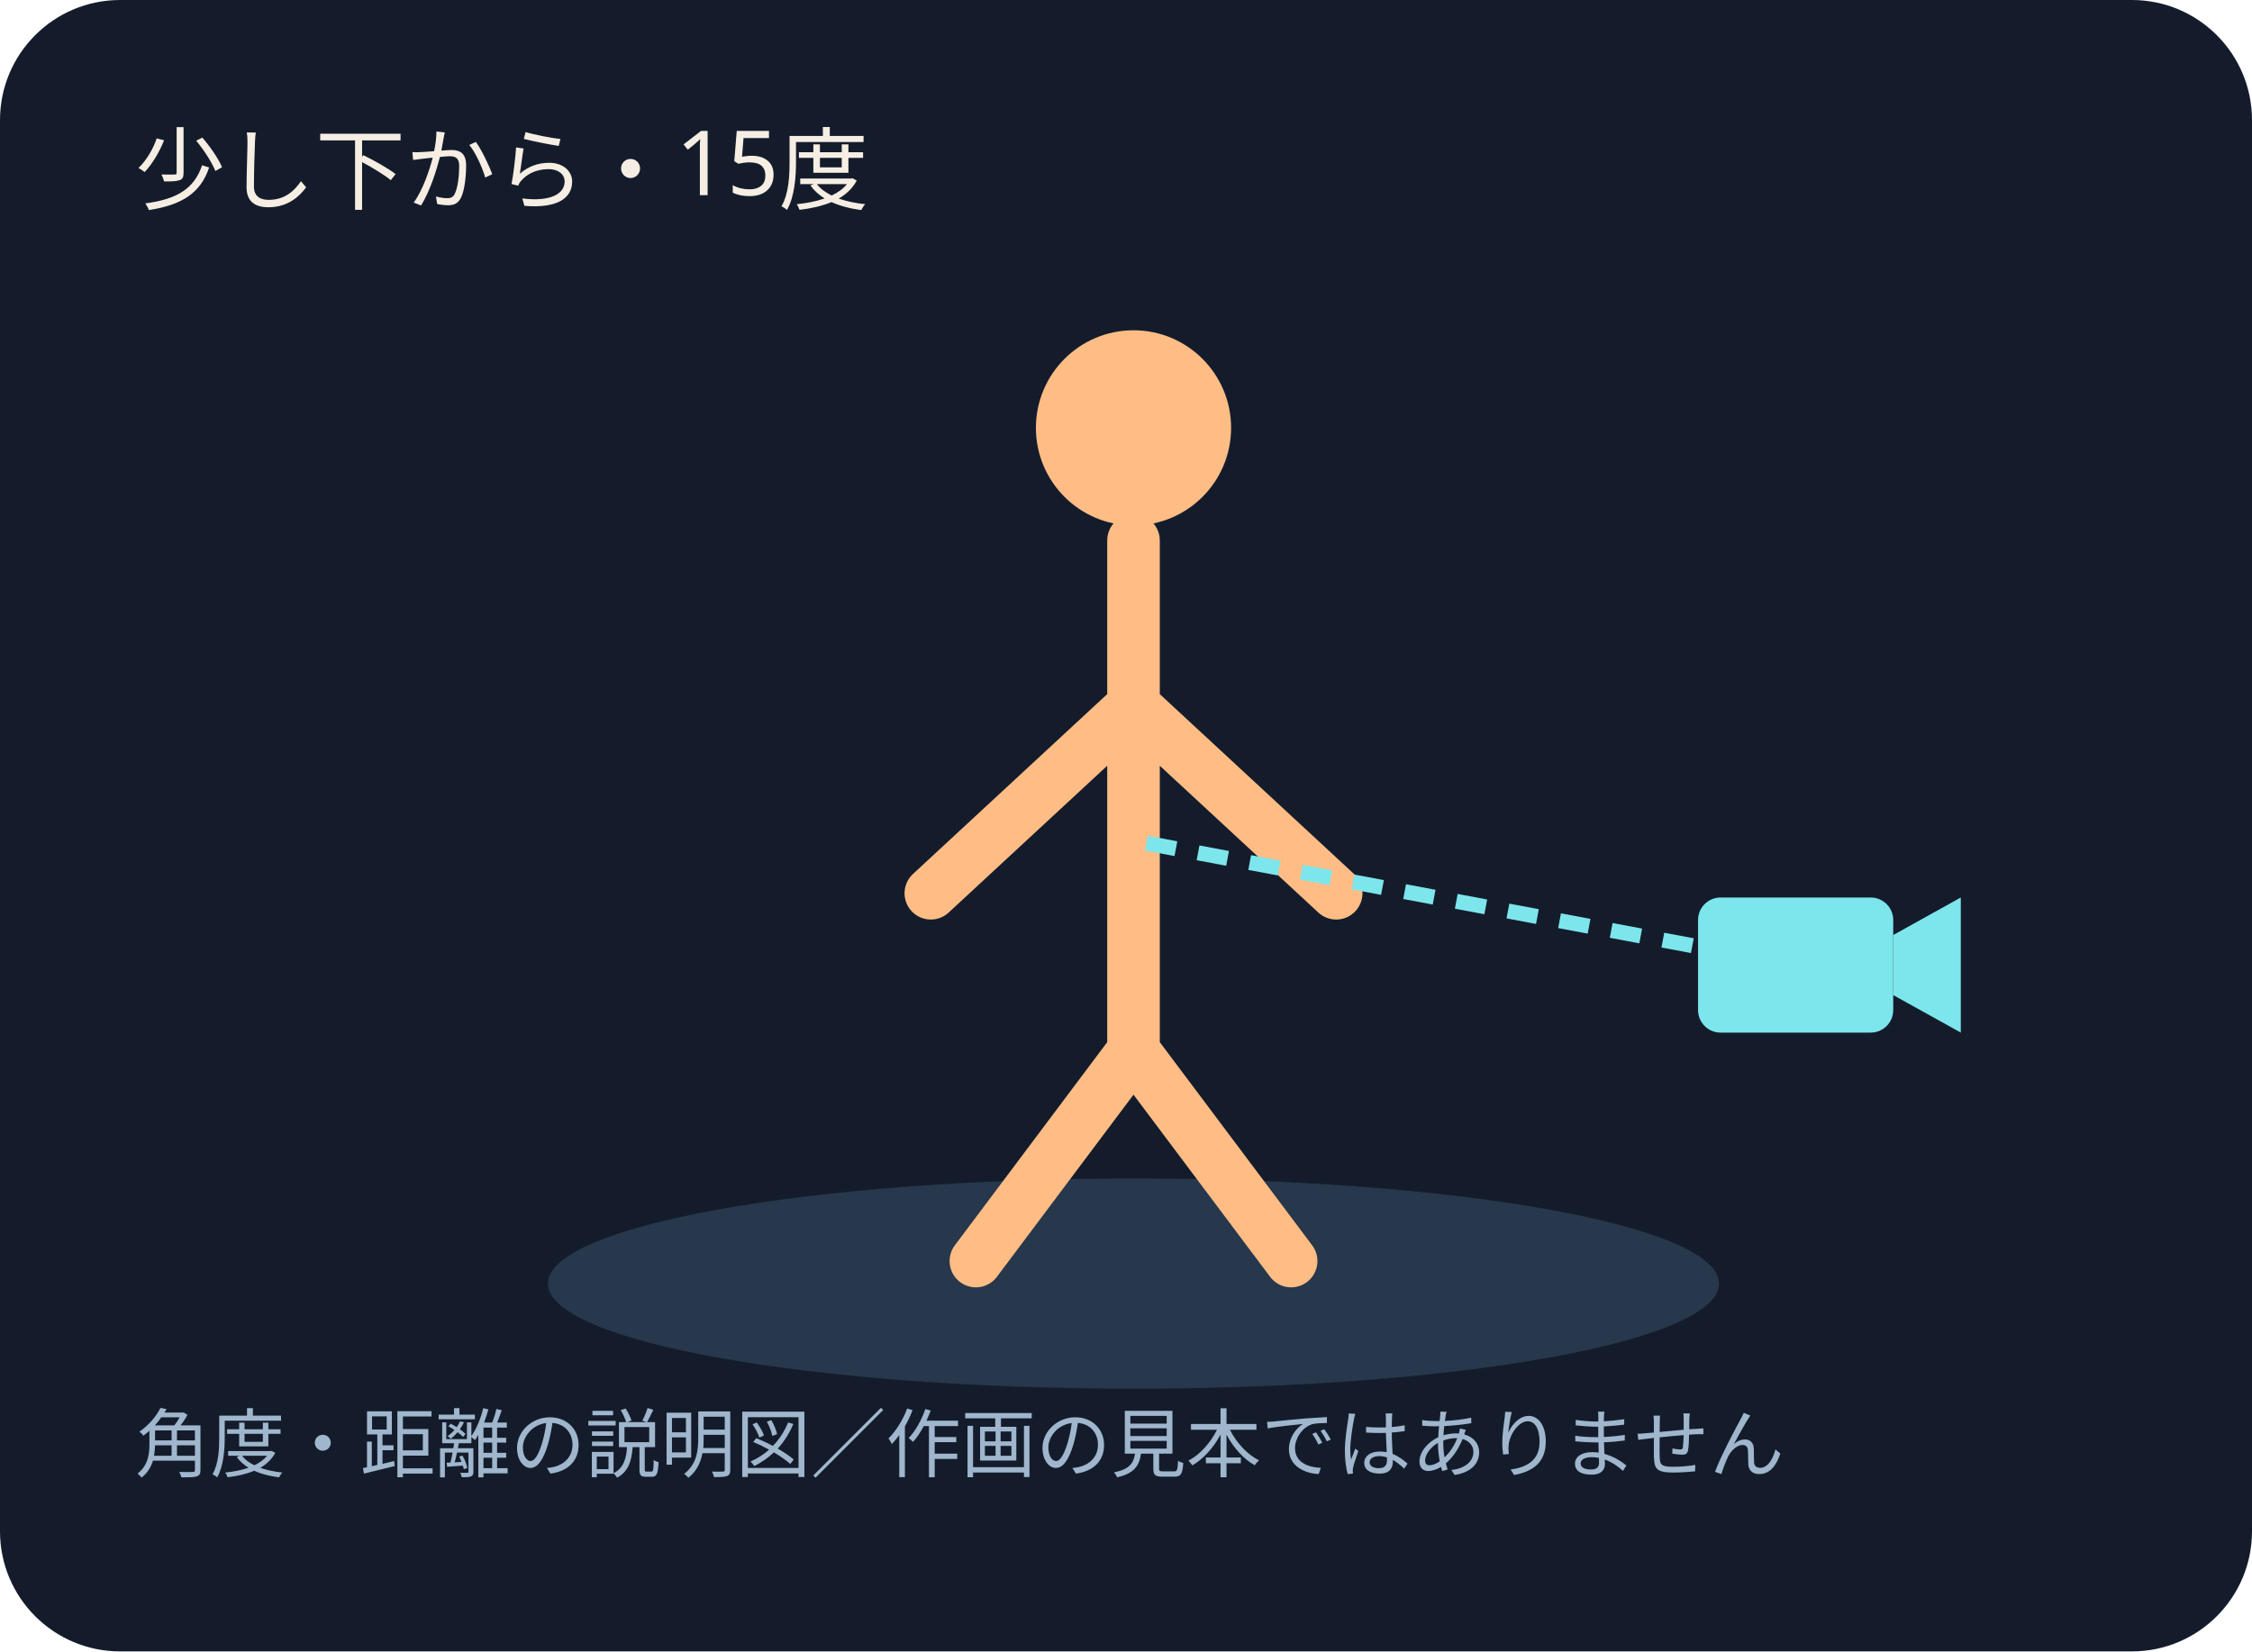
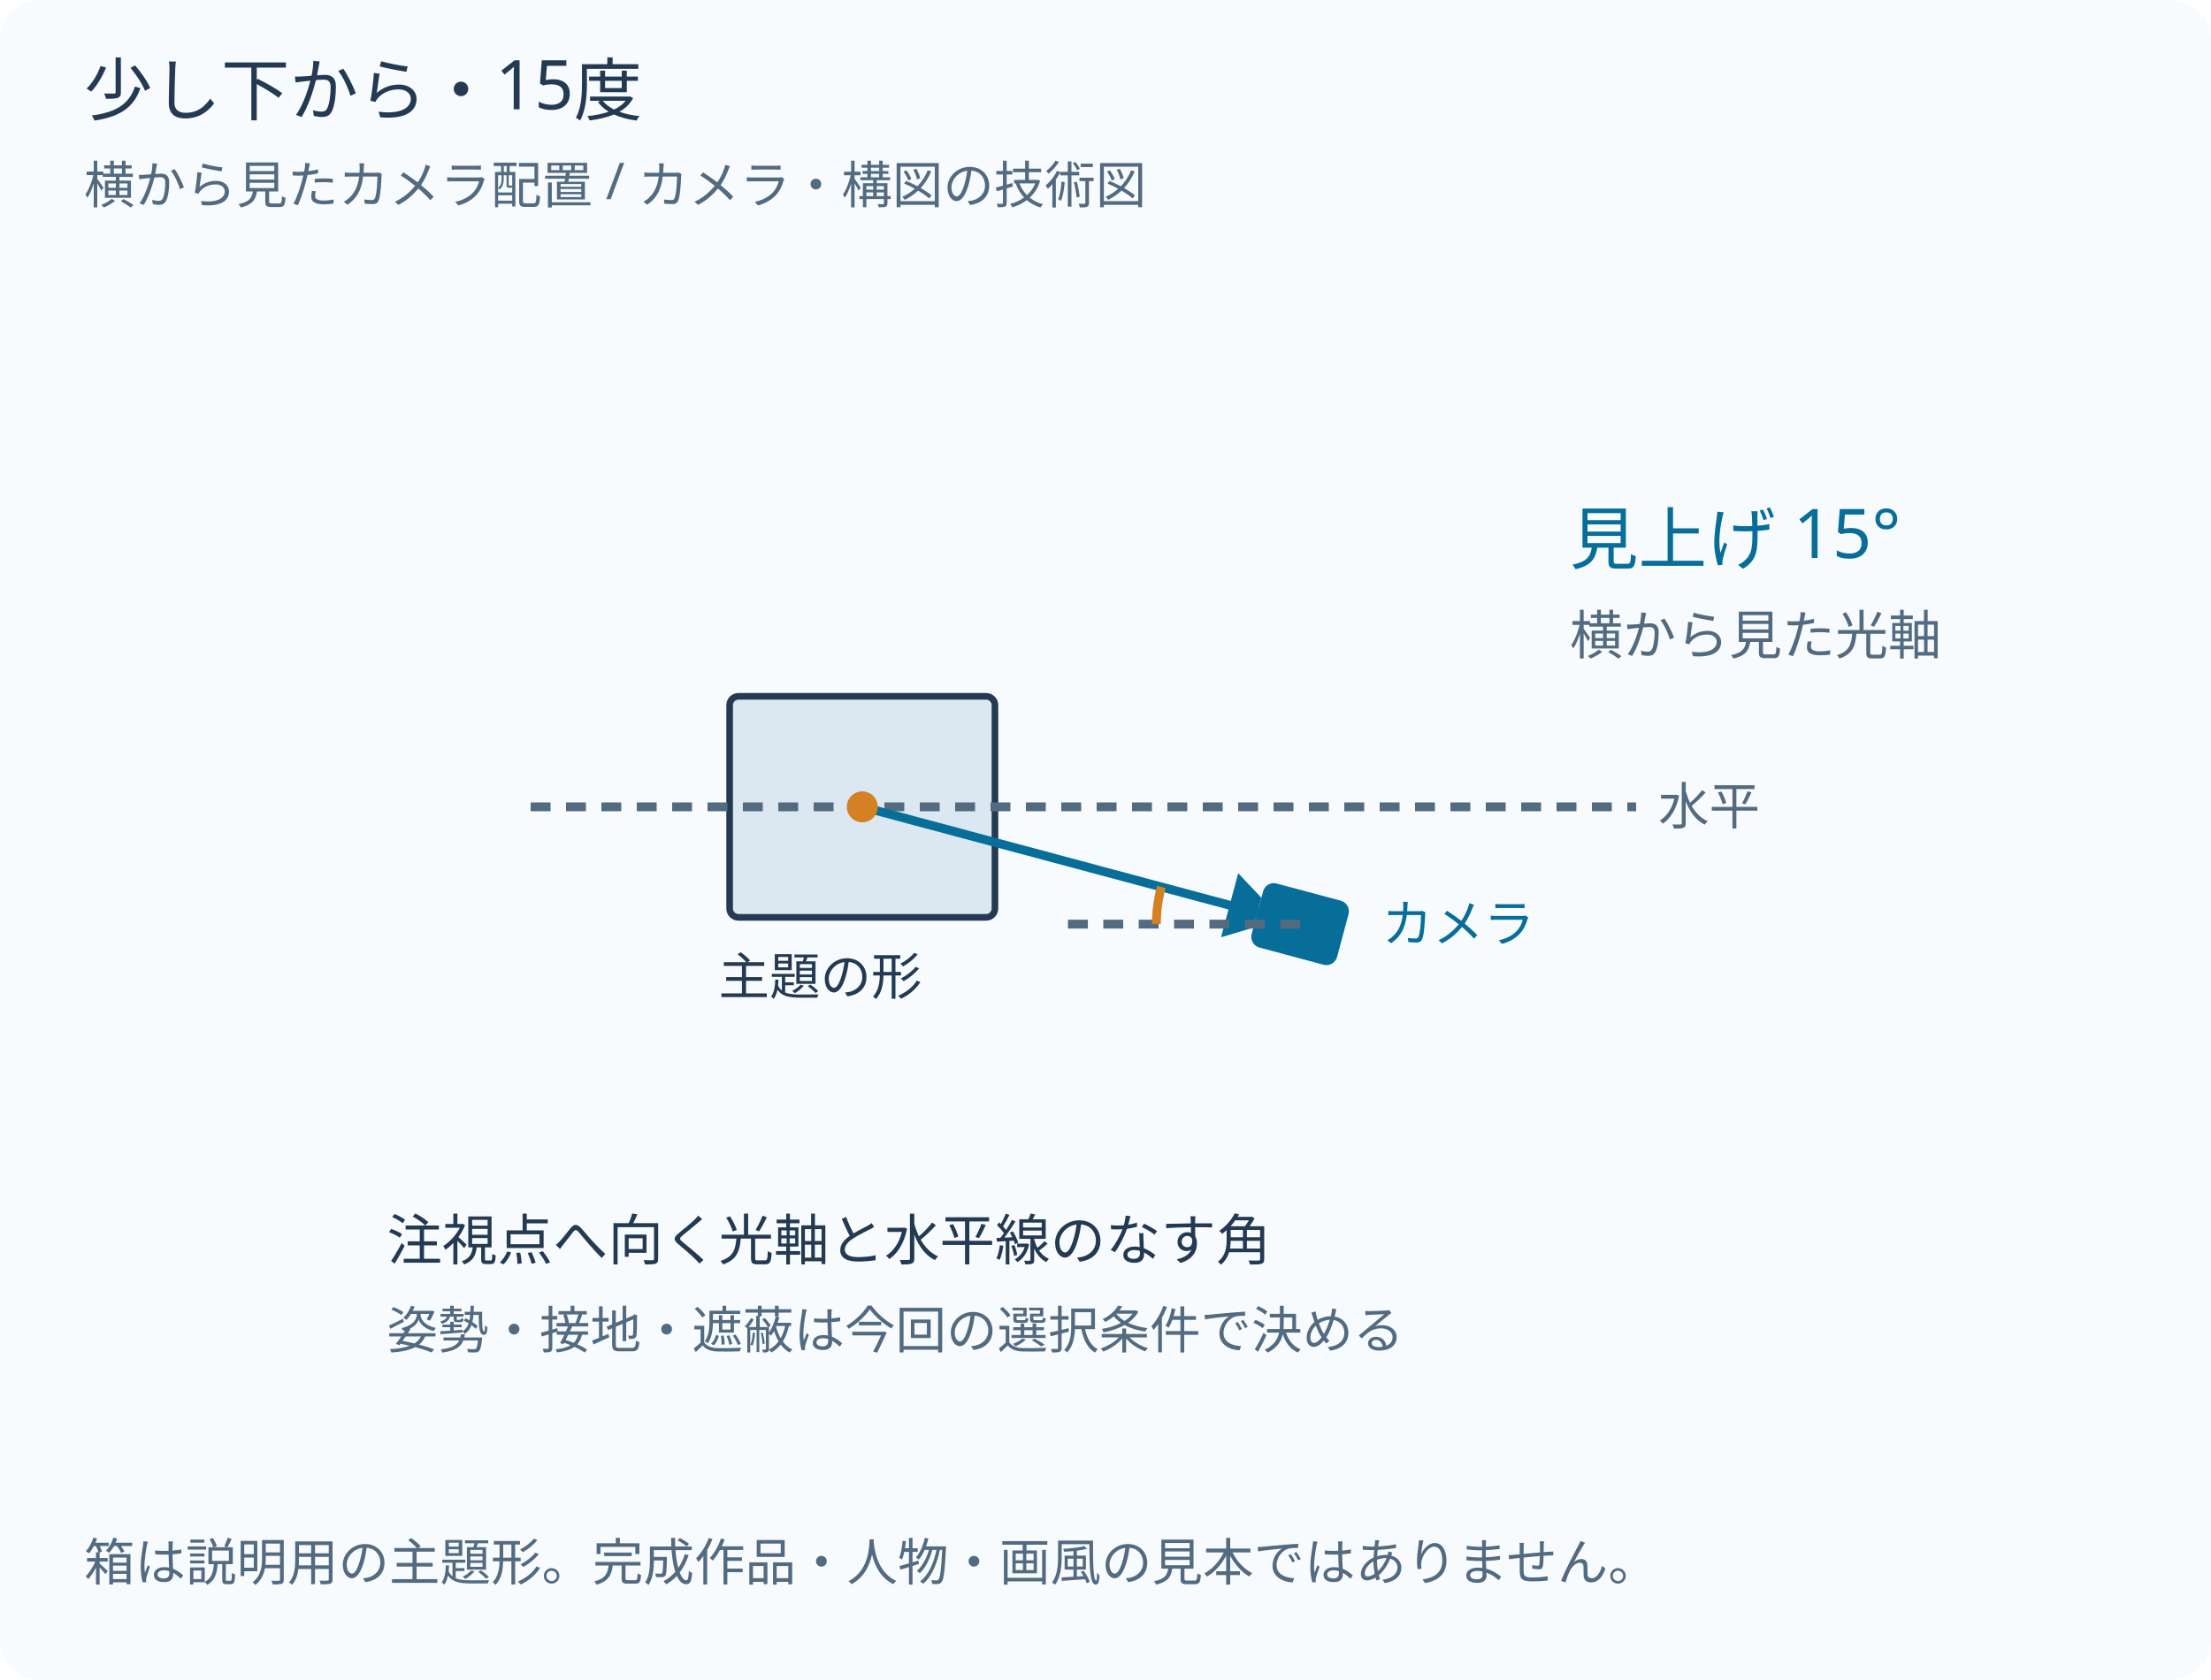
- <svg xmlns="http://www.w3.org/2000/svg" width="600" height="440" viewBox="0 0 300 220">
-   <rect width="300" height="220" rx="16" fill="#141c2c" />
-   <text x="18" y="27" fill="#f6eee3" font-family="sans-serif" font-size="12">少し下から・15度</text>
-   <ellipse cx="151" cy="171" rx="78" ry="14" fill="#27374c" />
-   <path d="M151 72v68m0-46l-27 25m27-25l27 25m-27 21l-21 28m21-28l21 28" stroke="#ffbd85" stroke-width="7" stroke-linecap="round" fill="none" />
-   <circle cx="151" cy="57" r="13" fill="#ffbd85" />
-   <path d="M239.206 128.564L151 112" stroke="#7de6ec" stroke-width="2" stroke-dasharray="4 3" />
-   <g transform="translate(226.2059 119.5644) rotate(0 13 9)">
-     <rect width="26" height="18" rx="3" fill="#7de6ec" />
-     <path d="M26 5l9-5v18l-9-5" fill="#7de6ec" />
+ <svg xmlns="http://www.w3.org/2000/svg" width="1000" height="760" viewBox="0 0 1000 760" role="img" aria-labelledby="diagram-title diagram-desc" data-diagram-kind="pitch">
+   <rect width="1000" height="760" rx="18" fill="#f8fbfe" />
+   <text x="38" y="52" font-size="31" fill="#233a52" text-anchor="start" font-family="sans-serif">少し下から・15度</text>
+   <text x="38" y="92" font-size="23" fill="#536b80" text-anchor="start" font-family="sans-serif">横から見たカメラ配置 / カメラ・構図の技術図</text>
+   <rect id="subject-shape" x="330" y="315" width="120" height="100" rx="4" fill="#dce8f1" stroke="#233a52" stroke-width="3" />
+   <line x1="240" y1="365" x2="740" y2="365" stroke="#536b80" stroke-width="4" stroke-dasharray="9 7" />
+   <text x="750" y="373" font-size="23" fill="#536b80" text-anchor="start" font-family="sans-serif">水平</text>
+   <line id="optical-axis" x1="588.015" y1="418.058" x2="390" y2="365" stroke="#066e99" stroke-width="4" />
+   <circle cx="390" cy="365" r="7" fill="#d38122" />
+   <g class="camera-symbol" transform="translate(588.0148 418.0579) rotate(15)">
+     <rect x="-20" y="-15" width="40" height="30" rx="5" fill="#066e99" />
+     <path d="M-20 -7L-33 -15V15L-20 7Z" fill="#066e99" />
  </g>
-   <text x="18" y="196" fill="#9fb6cd" font-family="sans-serif" font-size="10">角度・距離の説明図／作画の見本ではありません</text>
+   <line id="horizontal-reference" x1="588.015" y1="418.058" x2="483.015" y2="418.058" stroke="#536b80" stroke-width="4" stroke-dasharray="9 7" />
+   <path d="M523.015,418.058A65 65 0 0 1 525.23,401.235" fill="none" stroke="#d38122" stroke-width="4" />
+   <text x="710" y="255" font-size="31" fill="#066e99" text-anchor="start" font-family="sans-serif">見上げ 15°</text>
+   <text x="710" y="296" font-size="24" fill="#536b80" text-anchor="start" font-family="sans-serif">横から見た光軸</text>
+   <text x="325" y="450" font-size="23" fill="#233a52" text-anchor="start" font-family="sans-serif">主題の形</text>
+   <text x="625.015" y="426.058" font-size="23" fill="#066e99" text-anchor="start" font-family="sans-serif">カメラ</text>
+   <text x="175" y="570" font-size="25" fill="#233a52" text-anchor="start" font-family="sans-serif">注視点へ向く光軸と水平線のなす角</text>
+   <text x="175" y="610" font-size="23" fill="#536b80" text-anchor="start" font-family="sans-serif">姿勢・接地・遮蔽は今回の選択条件で決める</text>
+   <text x="38" y="715" font-size="23" fill="#536b80" text-anchor="start" font-family="sans-serif">箱は説明用の主題形。完成作品・人物・画風の見本ではありません。</text>
</svg>
